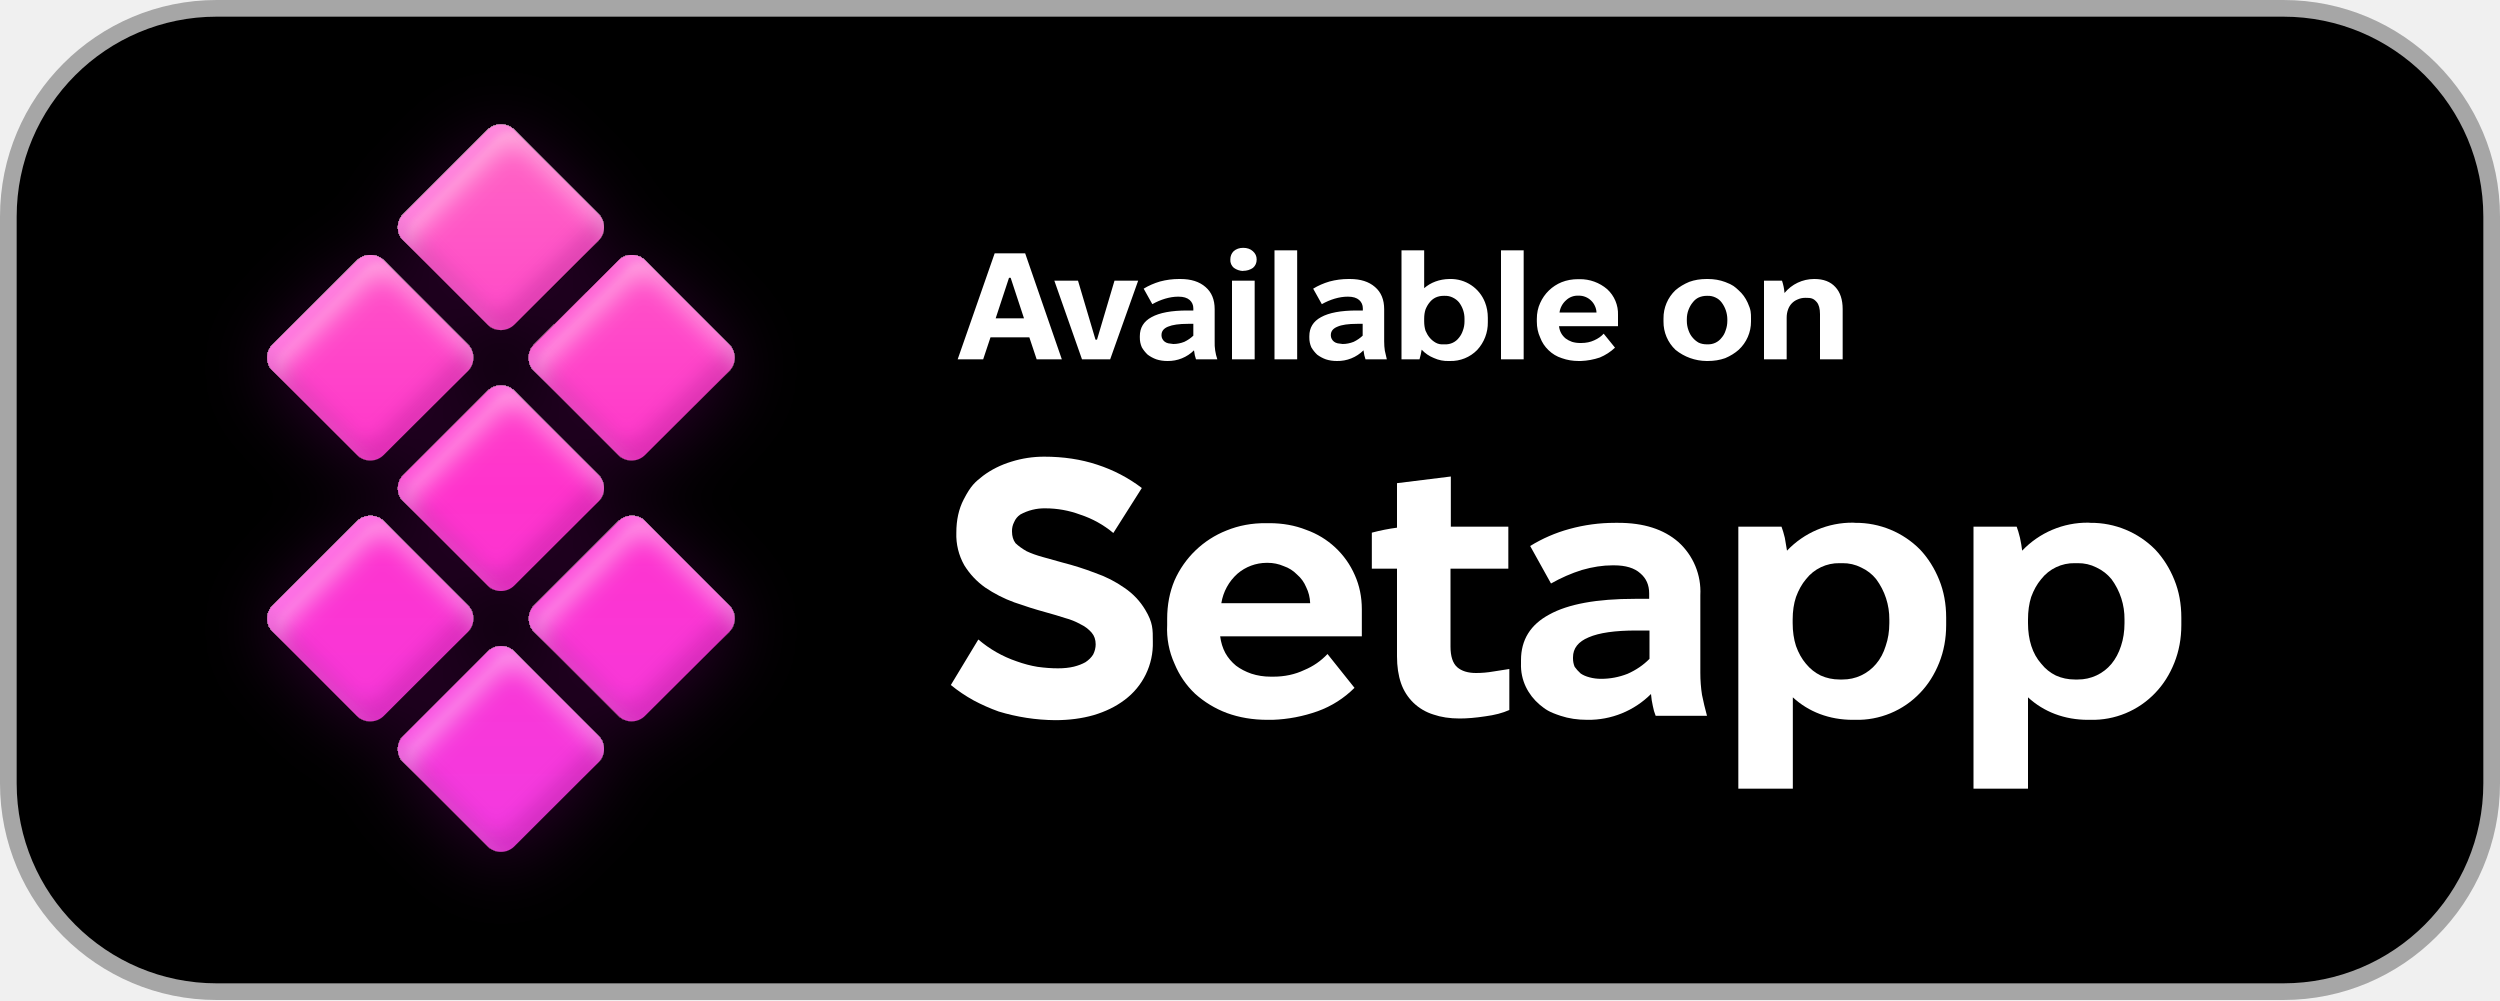
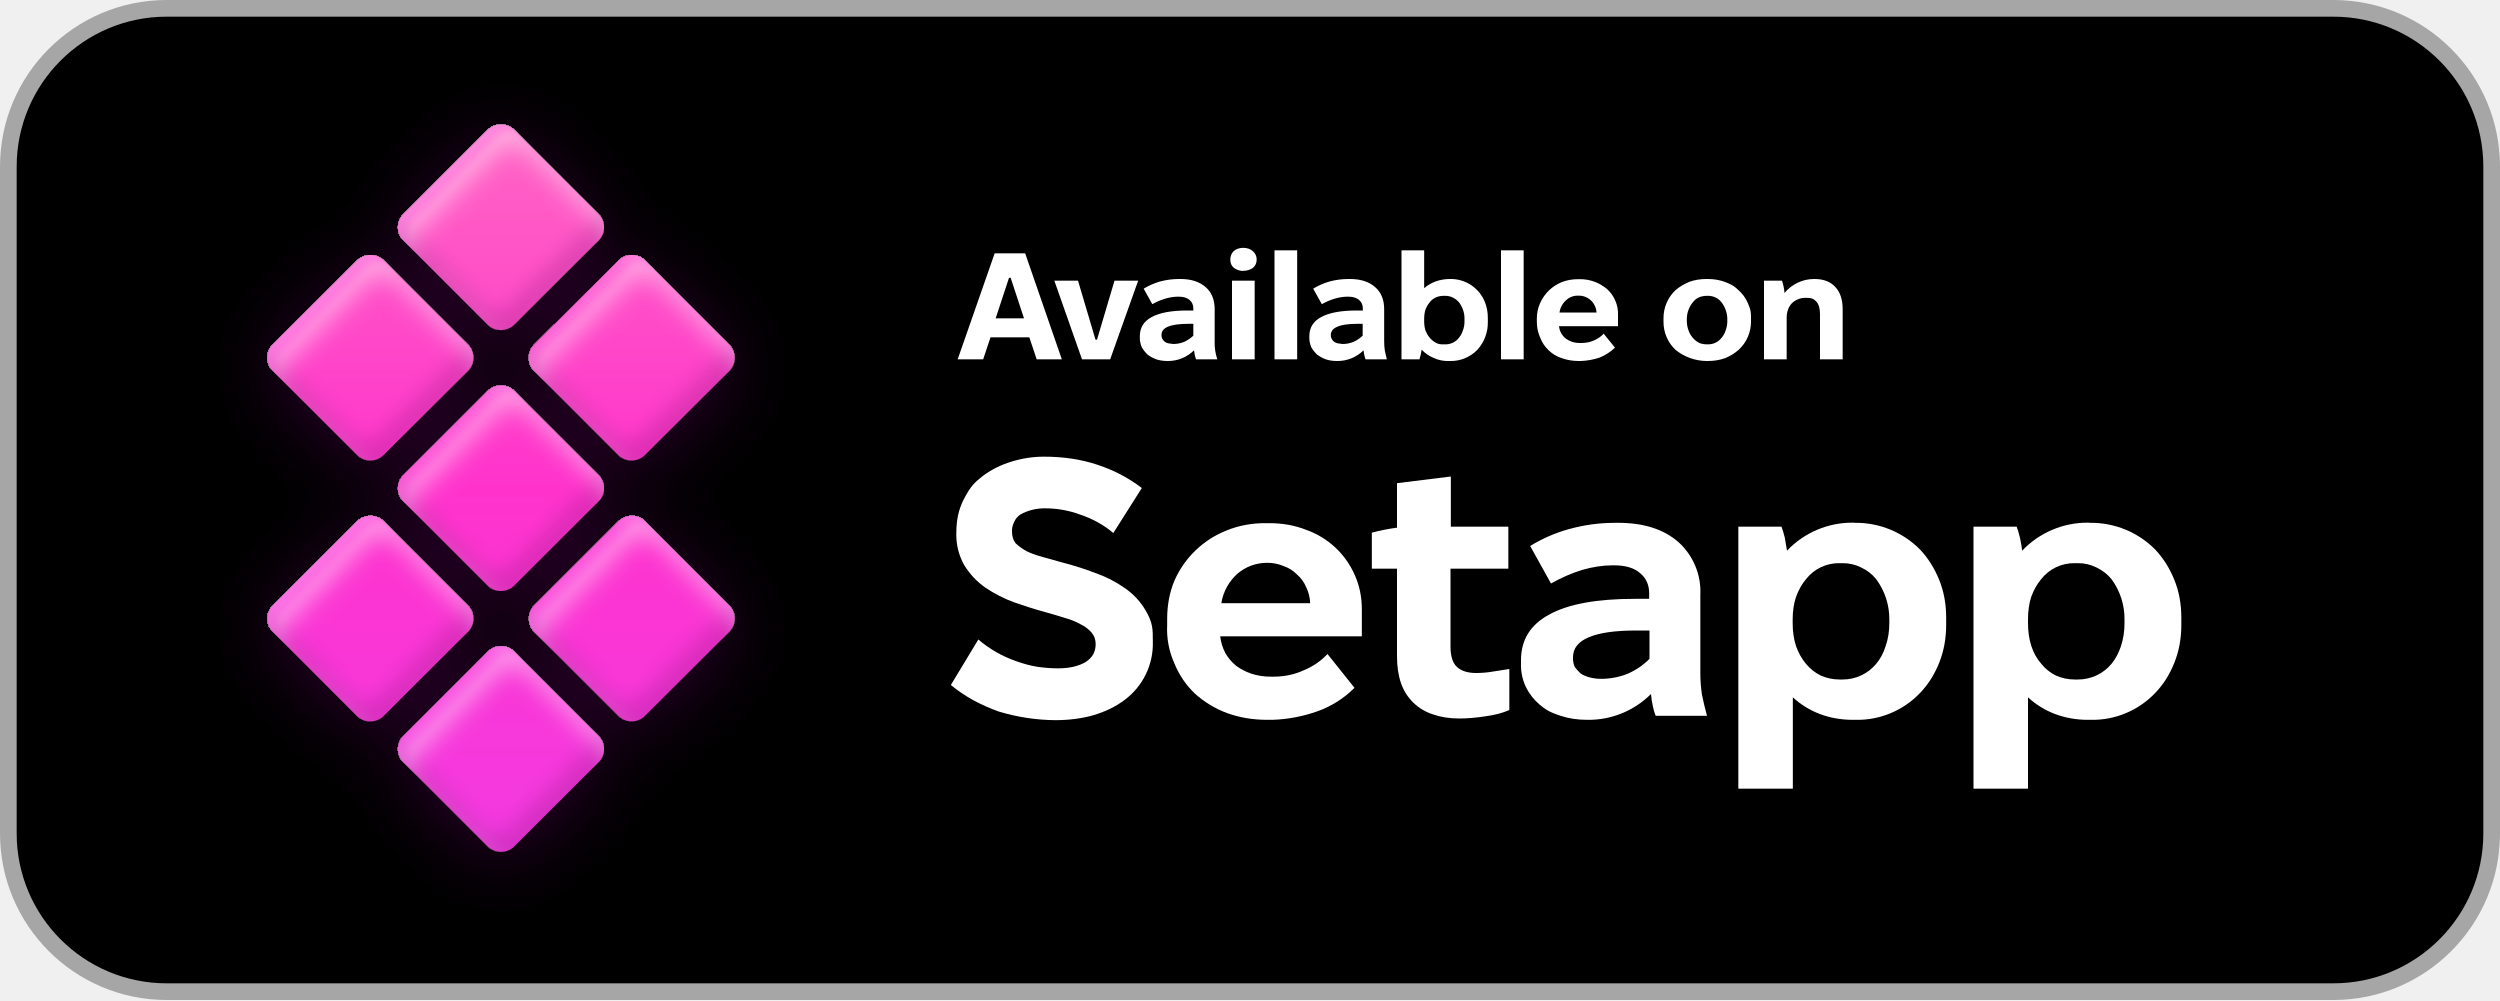
<svg xmlns="http://www.w3.org/2000/svg" fill="none" height="60" viewBox="0 0 150 60">
  <filter id="a" width="36.79" height="52.39" x="11.67" y="3.68" color-interpolation-filters="sRGB" filterUnits="userSpaceOnUse">
    <feFlood flood-opacity="0" result="BackgroundImageFix" />
    <feColorMatrix in="SourceAlpha" result="hardAlpha" values="0 0 0 0 0 0 0 0 0 0 0 0 0 0 0 0 0 0 127 0" />
    <feOffset dy=".58" />
    <feGaussianBlur stdDeviation="2.19" />
    <feComposite in2="hardAlpha" operator="out" />
    <feColorMatrix values="0 0 0 0 0.823 0 0 0 0 0 0 0 0 0 0.823 0 0 0 0.2 0" />
    <feBlend in2="BackgroundImageFix" result="effect1_dropShadow_2005_135" />
    <feBlend in="SourceGraphic" in2="effect1_dropShadow_2005_135" result="shape" />
    <feColorMatrix in="SourceAlpha" result="hardAlpha" values="0 0 0 0 0 0 0 0 0 0 0 0 0 0 0 0 0 0 127 0" />
    <feOffset dx="-.29" dy="-1.17" />
    <feGaussianBlur stdDeviation=".58" />
    <feComposite in2="hardAlpha" k2="-1" k3="1" operator="arithmetic" />
    <feColorMatrix values="0 0 0 0 0.429 0 0 0 0 0.04 0 0 0 0 0.399 0 0 0 0.22 0" />
    <feBlend in2="shape" result="effect2_innerShadow_2005_135" />
    <feColorMatrix in="SourceAlpha" result="hardAlpha" values="0 0 0 0 0 0 0 0 0 0 0 0 0 0 0 0 0 0 127 0" />
    <feOffset dx=".73" dy="1.31" />
    <feGaussianBlur stdDeviation=".73" />
    <feComposite in2="hardAlpha" k2="-1" k3="1" operator="arithmetic" />
    <feColorMatrix values="0 0 0 0 1 0 0 0 0 1 0 0 0 0 1 0 0 0 0.45 0" />
    <feBlend in2="effect2_innerShadow_2005_135" mode="lighten" result="effect3_innerShadow_2005_135" />
    <feColorMatrix in="SourceAlpha" result="hardAlpha" values="0 0 0 0 0 0 0 0 0 0 0 0 0 0 0 0 0 0 127 0" />
    <feOffset dx=".58" dy=".44" />
    <feGaussianBlur stdDeviation=".22" />
    <feComposite in2="hardAlpha" k2="-1" k3="1" operator="arithmetic" />
    <feColorMatrix values="0 0 0 0 1 0 0 0 0 0.322 0 0 0 0 0.729 0 0 0 0.2 0" />
    <feBlend in2="effect3_innerShadow_2005_135" mode="color-burn" result="effect4_innerShadow_2005_135" />
  </filter>
  <linearGradient id="b" x1="21.44" x2="21.44" y1="51.11" y2="7.47" gradientUnits="userSpaceOnUse">
    <stop offset="0" stop-color="#f33ae1" />
    <stop offset=".5" stop-color="#f3c" />
    <stop offset="1" stop-color="#ff66c4" />
  </linearGradient>
-   <rect width="150" height="60" rx="13" fill="#a6a6a6" />
-   <rect x="1" y="1" width="148" height="58" rx="12" fill="#000" />
+   <rect width="150" height="60" rx="10" fill="#a6a6a6" />
+   <rect x="1" y="1" width="148" height="58" rx="9" fill="#000" />
  <g filter="url(#a)">
    <path fill="url(#b)" d="M29.26 39.1a1.13 1.13 0 0 1 1.6 0l5.05 5.05c.44.44.44 1.15 0 1.59l-5.05 5.04c-.44.44-1.15.44-1.6 0l-5.04-5.04a1.1 1.1 0 0 1 0-1.6zm-7.83-7.82a1.13 1.13 0 0 1 1.6 0l5.04 5.04c.44.44.44 1.15 0 1.6l-5.05 5.04c-.44.43-1.15.43-1.6 0l-5.04-5.05a1.1 1.1 0 0 1 0-1.59zm15.68 0a1.13 1.13 0 0 1 1.6 0l5.04 5.04c.44.44.44 1.15 0 1.6l-5.05 5.03c-.44.44-1.15.44-1.59 0l-5.05-5.04a1.13 1.13 0 0 1 0-1.59zm-7.85-7.82a1.13 1.13 0 0 1 1.6 0l5.05 5.04c.44.44.44 1.15 0 1.59l-5.05 5.04c-.44.44-1.16.44-1.6 0l-5.04-5.04a1.1 1.1 0 0 1 0-1.6zm7.85-7.83a1.13 1.13 0 0 1 1.6 0l5.04 5.04c.44.44.44 1.15 0 1.6L38.7 27.3c-.44.44-1.15.44-1.6 0l-5.04-5.04a1.1 1.1 0 0 1 0-1.59zm-15.68 0a1.13 1.13 0 0 1 1.6 0l5.04 5.04c.44.44.44 1.15 0 1.6l-5.05 5.03c-.44.44-1.15.44-1.59 0l-5.05-5.04a1.1 1.1 0 0 1 0-1.6zm7.83-7.83a1.13 1.13 0 0 1 1.6 0l5.05 5.04c.44.44.44 1.16 0 1.6l-5.05 5.04c-.44.43-1.16.43-1.6 0l-5.04-5.04a1.1 1.1 0 0 1 0-1.6z" />
  </g>
  <g fill="#fff">
    <path d="m57.46 21.56 2.22-6.36h1.83l2.2 6.36H62.2l-.44-1.32h-2.33l-.44 1.32zm2.28-2.46h1.7l-.8-2.43h-.1zm5.18 2.46-1.66-4.72h1.42l1.05 3.54h.09l1.05-3.54h1.42l-1.68 4.72zm5.13.1q-.37 0-.67-.1a2 2 0 0 1-.52-.28 2 2 0 0 1-.35-.44 1.4 1.4 0 0 1-.12-.59v-.08q0-.76.7-1.14.72-.4 2.15-.4h.36v-.13q0-.3-.22-.5-.23-.2-.66-.2h-.04q-.36 0-.77.12-.4.12-.77.33l-.52-.93q.44-.27.98-.43.56-.15 1.14-.15h.09q.95 0 1.5.48.55.47.55 1.33v1.93a3 3 0 0 0 .16 1.08h-1.28l-.07-.24-.05-.3a2.2 2.2 0 0 1-1.59.64m.35-1.02q.33 0 .66-.13.31-.15.54-.37v-.71h-.32q-.8 0-1.2.17-.39.16-.39.5v.03q0 .1.05.2t.14.17.22.1zm3.52.92v-4.72h1.36v4.72zm.67-5.3a1 1 0 0 1-.56-.19.6.6 0 0 1-.21-.5q0-.3.2-.5.23-.2.57-.2.36 0 .58.2.23.2.23.5 0 .31-.22.5a1 1 0 0 1-.59.18m1.88 5.31v-6.54h1.36v6.54zm3.75.1q-.37 0-.67-.1a2 2 0 0 1-.52-.28 2 2 0 0 1-.35-.44 1.4 1.4 0 0 1-.12-.59v-.08q0-.76.7-1.14.72-.4 2.15-.4h.36v-.13q0-.3-.22-.5-.23-.2-.66-.2h-.04q-.36 0-.77.12-.4.12-.77.33l-.52-.93q.44-.27.98-.43.56-.15 1.14-.15H81q.95 0 1.5.48.55.47.55 1.33v1.93q0 .3.04.56l.12.52h-1.28l-.07-.24-.05-.3a2.2 2.2 0 0 1-1.6.64m.35-1.02q.33 0 .66-.13.31-.15.54-.37v-.71h-.33q-.8 0-1.18.17-.4.16-.4.5v.03q0 .1.05.2t.14.17.22.1zm6.39 1.02a2 2 0 0 1-.92-.18 2 2 0 0 1-.73-.5 4 4 0 0 1-.13.58h-1.08v-6.54h1.36v2.27q.3-.26.68-.4t.82-.15H87a2.2 2.2 0 0 1 2.1 1.4q.17.43.17.93v.26a2.4 2.4 0 0 1-.64 1.67 2.2 2.2 0 0 1-1.63.66zm-.33-1h.07a1 1 0 0 0 .85-.4q.15-.18.23-.42.1-.26.1-.56v-.16a1.6 1.6 0 0 0-.33-.98q-.15-.18-.38-.29a1 1 0 0 0-.47-.1h-.07q-.26 0-.48.1a1 1 0 0 0-.36.29q-.15.18-.25.43-.08.25-.08.55v.16q0 .3.08.56.1.24.25.42t.36.3.48.1m3.44.9v-6.54h1.36v6.54zm4.66.1q-.54 0-1.01-.17a2 2 0 0 1-.8-.48 2 2 0 0 1-.5-.76q-.2-.43-.2-.96v-.15q0-.53.2-.96a2.4 2.4 0 0 1 1.29-1.25q.45-.18.99-.18h.08a2.5 2.5 0 0 1 1.66.6 2 2 0 0 1 .65 1.55v.67h-3.54q.03.24.13.42t.27.32q.16.12.38.2.23.07.49.07h.06q.44 0 .78-.16.36-.16.57-.4l.68.84a3 3 0 0 1-.91.59 4 4 0 0 1-1.14.21zm-1.15-2.91h2.22a1 1 0 0 0-.1-.4 1 1 0 0 0-.23-.32 1 1 0 0 0-.32-.21 1 1 0 0 0-.42-.08h-.01a1 1 0 0 0-.74.27 1.2 1.2 0 0 0-.4.74m8.82 2.91a3 3 0 0 1-1.86-.67 2.3 2.3 0 0 1-.72-1.7v-.18a2.3 2.3 0 0 1 .72-1.7q.35-.3.83-.5.47-.17 1.03-.17h.08q.56 0 1.04.18c.48.18.58.29.81.5q.34.3.54.74c.2.44.2.61.2.95v.18a2.3 2.3 0 0 1-.74 1.7q-.34.3-.81.5-.48.17-1.04.17zm0-1h.07a1 1 0 0 0 .84-.4q.16-.18.24-.44.1-.27.1-.57v-.1a1.7 1.7 0 0 0-.34-1q-.15-.2-.37-.3a1 1 0 0 0-.47-.1h-.06q-.25 0-.48.1-.21.1-.36.3-.15.18-.25.44t-.1.56v.1q0 .3.1.57.09.26.25.44.15.18.36.3.22.1.48.1m3.44.9v-4.72h1.08a3 3 0 0 1 .15.74 2.3 2.3 0 0 1 1.77-.84h.03q.81 0 1.25.48.44.47.44 1.33v3.01h-1.36v-2.71q0-.5-.2-.73c-.2-.23-.35-.25-.65-.25h-.04q-.24 0-.46.1a1 1 0 0 0-.57.61q-.08.22-.08.48v2.5z" />
    <path fill-rule="evenodd" d="M111.32 31.37a5.4 5.4 0 0 1 3.89 1.61q.72.77 1.14 1.81.42 1.03.42 2.27v.44q0 1.22-.42 2.27t-1.14 1.8a5.2 5.2 0 0 1-3.91 1.62h-.13q-1.05 0-1.98-.35a5 5 0 0 1-1.62-1v5.48h-3.27V31.6h2.59q.1.26.2.67l.13.77a5.4 5.4 0 0 1 3.97-1.68zm-.94 2.42a2.5 2.5 0 0 0-2.02.96q-.37.44-.6 1.07-.2.6-.2 1.35v.22q0 .75.2 1.37.22.62.6 1.07.37.45.88.7.53.24 1.14.24h.17a2.6 2.6 0 0 0 2.02-.94q.38-.45.57-1.07.22-.63.22-1.37v-.22a4 4 0 0 0-.79-2.42q-.36-.45-.9-.7a2.4 2.4 0 0 0-1.12-.26zm15.05-2.42a5.4 5.4 0 0 1 3.89 1.61q.72.77 1.14 1.81.42 1.03.42 2.27v.44q0 1.22-.42 2.27t-1.14 1.8a5.2 5.2 0 0 1-3.9 1.62h-.14q-1.05 0-1.98-.35a5 5 0 0 1-1.62-1v5.48h-3.27V31.6H121q.1.26.2.67.09.42.13.77a5.4 5.4 0 0 1 3.97-1.68zm-.94 2.42a2.5 2.5 0 0 0-2.02.96q-.37.44-.6 1.07-.19.6-.19 1.35v.22q0 .75.2 1.37t.6 1.07q.36.45.87.7.53.24 1.14.24h.18a2.6 2.6 0 0 0 2.02-.94q.37-.45.57-1.07.21-.63.21-1.37v-.22a4 4 0 0 0-.78-2.42q-.37-.45-.9-.7a2.4 2.4 0 0 0-1.12-.26z" clip-rule="evenodd" />
    <path d="M62.65 27.4q1.73 0 3.18.48 1.47.48 2.68 1.4l-1.71 2.7a6 6 0 0 0-1.98-1.1 6 6 0 0 0-2.1-.38 3 3 0 0 0-1.5.37q-.25.17-.37.45-.14.27-.13.57 0 .42.21.7.26.25.66.48.42.2.97.35l1.18.33q1.02.26 1.98.63a7 7 0 0 1 1.76.9q.76.52 1.23 1.3c.47.78.46 1.17.46 1.92a4.2 4.2 0 0 1-1.7 3.5q-.78.59-1.86.91-1.05.3-2.3.3a12 12 0 0 1-3.39-.52q-.78-.28-1.51-.67a9 9 0 0 1-1.36-.92l1.65-2.73a7 7 0 0 0 2.3 1.31q.64.23 1.25.33.65.09 1.23.09.53 0 .95-.1.4-.1.7-.27.3-.2.46-.46.15-.3.15-.61 0-.42-.24-.7a2 2 0 0 0-.66-.5 4 4 0 0 0-.94-.38q-.52-.17-1.14-.34-.95-.26-1.91-.6a8 8 0 0 1-1.74-.89q-.76-.54-1.25-1.33a3.7 3.7 0 0 1-.48-1.96q0-1.14.44-1.99c.44-.85.68-1.04 1.16-1.42q.75-.56 1.7-.85.96-.3 1.97-.3" />
    <path fill-rule="evenodd" d="M76.16 31.39q1.2 0 2.21.4a5 5 0 0 1 2.92 2.72q.42.94.42 2.05v1.62h-8.5q.07.55.31 1 .24.43.64.76.4.3.92.48.55.18 1.16.18h.16q1.02 0 1.86-.4a4 4 0 0 0 1.39-.96l1.62 2.03a6 6 0 0 1-2.2 1.4 9 9 0 0 1-2.72.52h-.3q-1.32 0-2.44-.41a6 6 0 0 1-1.91-1.16q-.8-.76-1.23-1.8a5 5 0 0 1-.44-2.32v-.37q0-1.25.44-2.3a5.7 5.7 0 0 1 3.12-3q1.1-.45 2.37-.44zM76 33.77a2.7 2.7 0 0 0-1.75.65 3 3 0 0 0-.97 1.77h5.33q-.02-.52-.24-.96a2 2 0 0 0-.55-.76 2 2 0 0 0-.79-.5 2.4 2.4 0 0 0-.98-.2zm21.1-2.4q2.28 0 3.6 1.15a4 4 0 0 1 1.32 3.19v4.65q0 .69.1 1.33.12.6.3 1.26h-3.08a3 3 0 0 1-.17-.59q-.08-.34-.11-.72a5.3 5.3 0 0 1-3.82 1.55q-.88 0-1.6-.24c-.73-.24-.9-.38-1.26-.67q-.53-.45-.83-1.07a3 3 0 0 1-.29-1.4v-.2q0-1.83 1.7-2.74 1.7-.94 5.13-.94h.86v-.33q0-.75-.53-1.2-.53-.48-1.58-.48h-.09q-.87 0-1.84.28-.95.3-1.85.81l-1.25-2.25a9 9 0 0 1 2.35-1.02q1.34-.37 2.74-.37zm1.08 6.46q-1.92 0-2.86.41-.94.39-.94 1.2v.07q0 .26.1.5.14.2.36.4.22.15.53.23.33.09.7.09.81 0 1.58-.3.77-.34 1.32-.9v-1.7z" clip-rule="evenodd" />
    <path d="M87.05 31.6h3.45v2.52h-3.47v4.67q0 .88.4 1.24.4.35 1.13.35a6 6 0 0 0 1.04-.09l.96-.15v2.46q-.6.27-1.45.38-.85.13-1.53.13-.89 0-1.58-.24a3 3 0 0 1-1.19-.7 3 3 0 0 1-.75-1.18q-.24-.7-.24-1.61v-5.26h-1.51v-2.16a12 12 0 0 1 1.51-.3v-2.67l3.23-.4z" />
  </g>
</svg>
